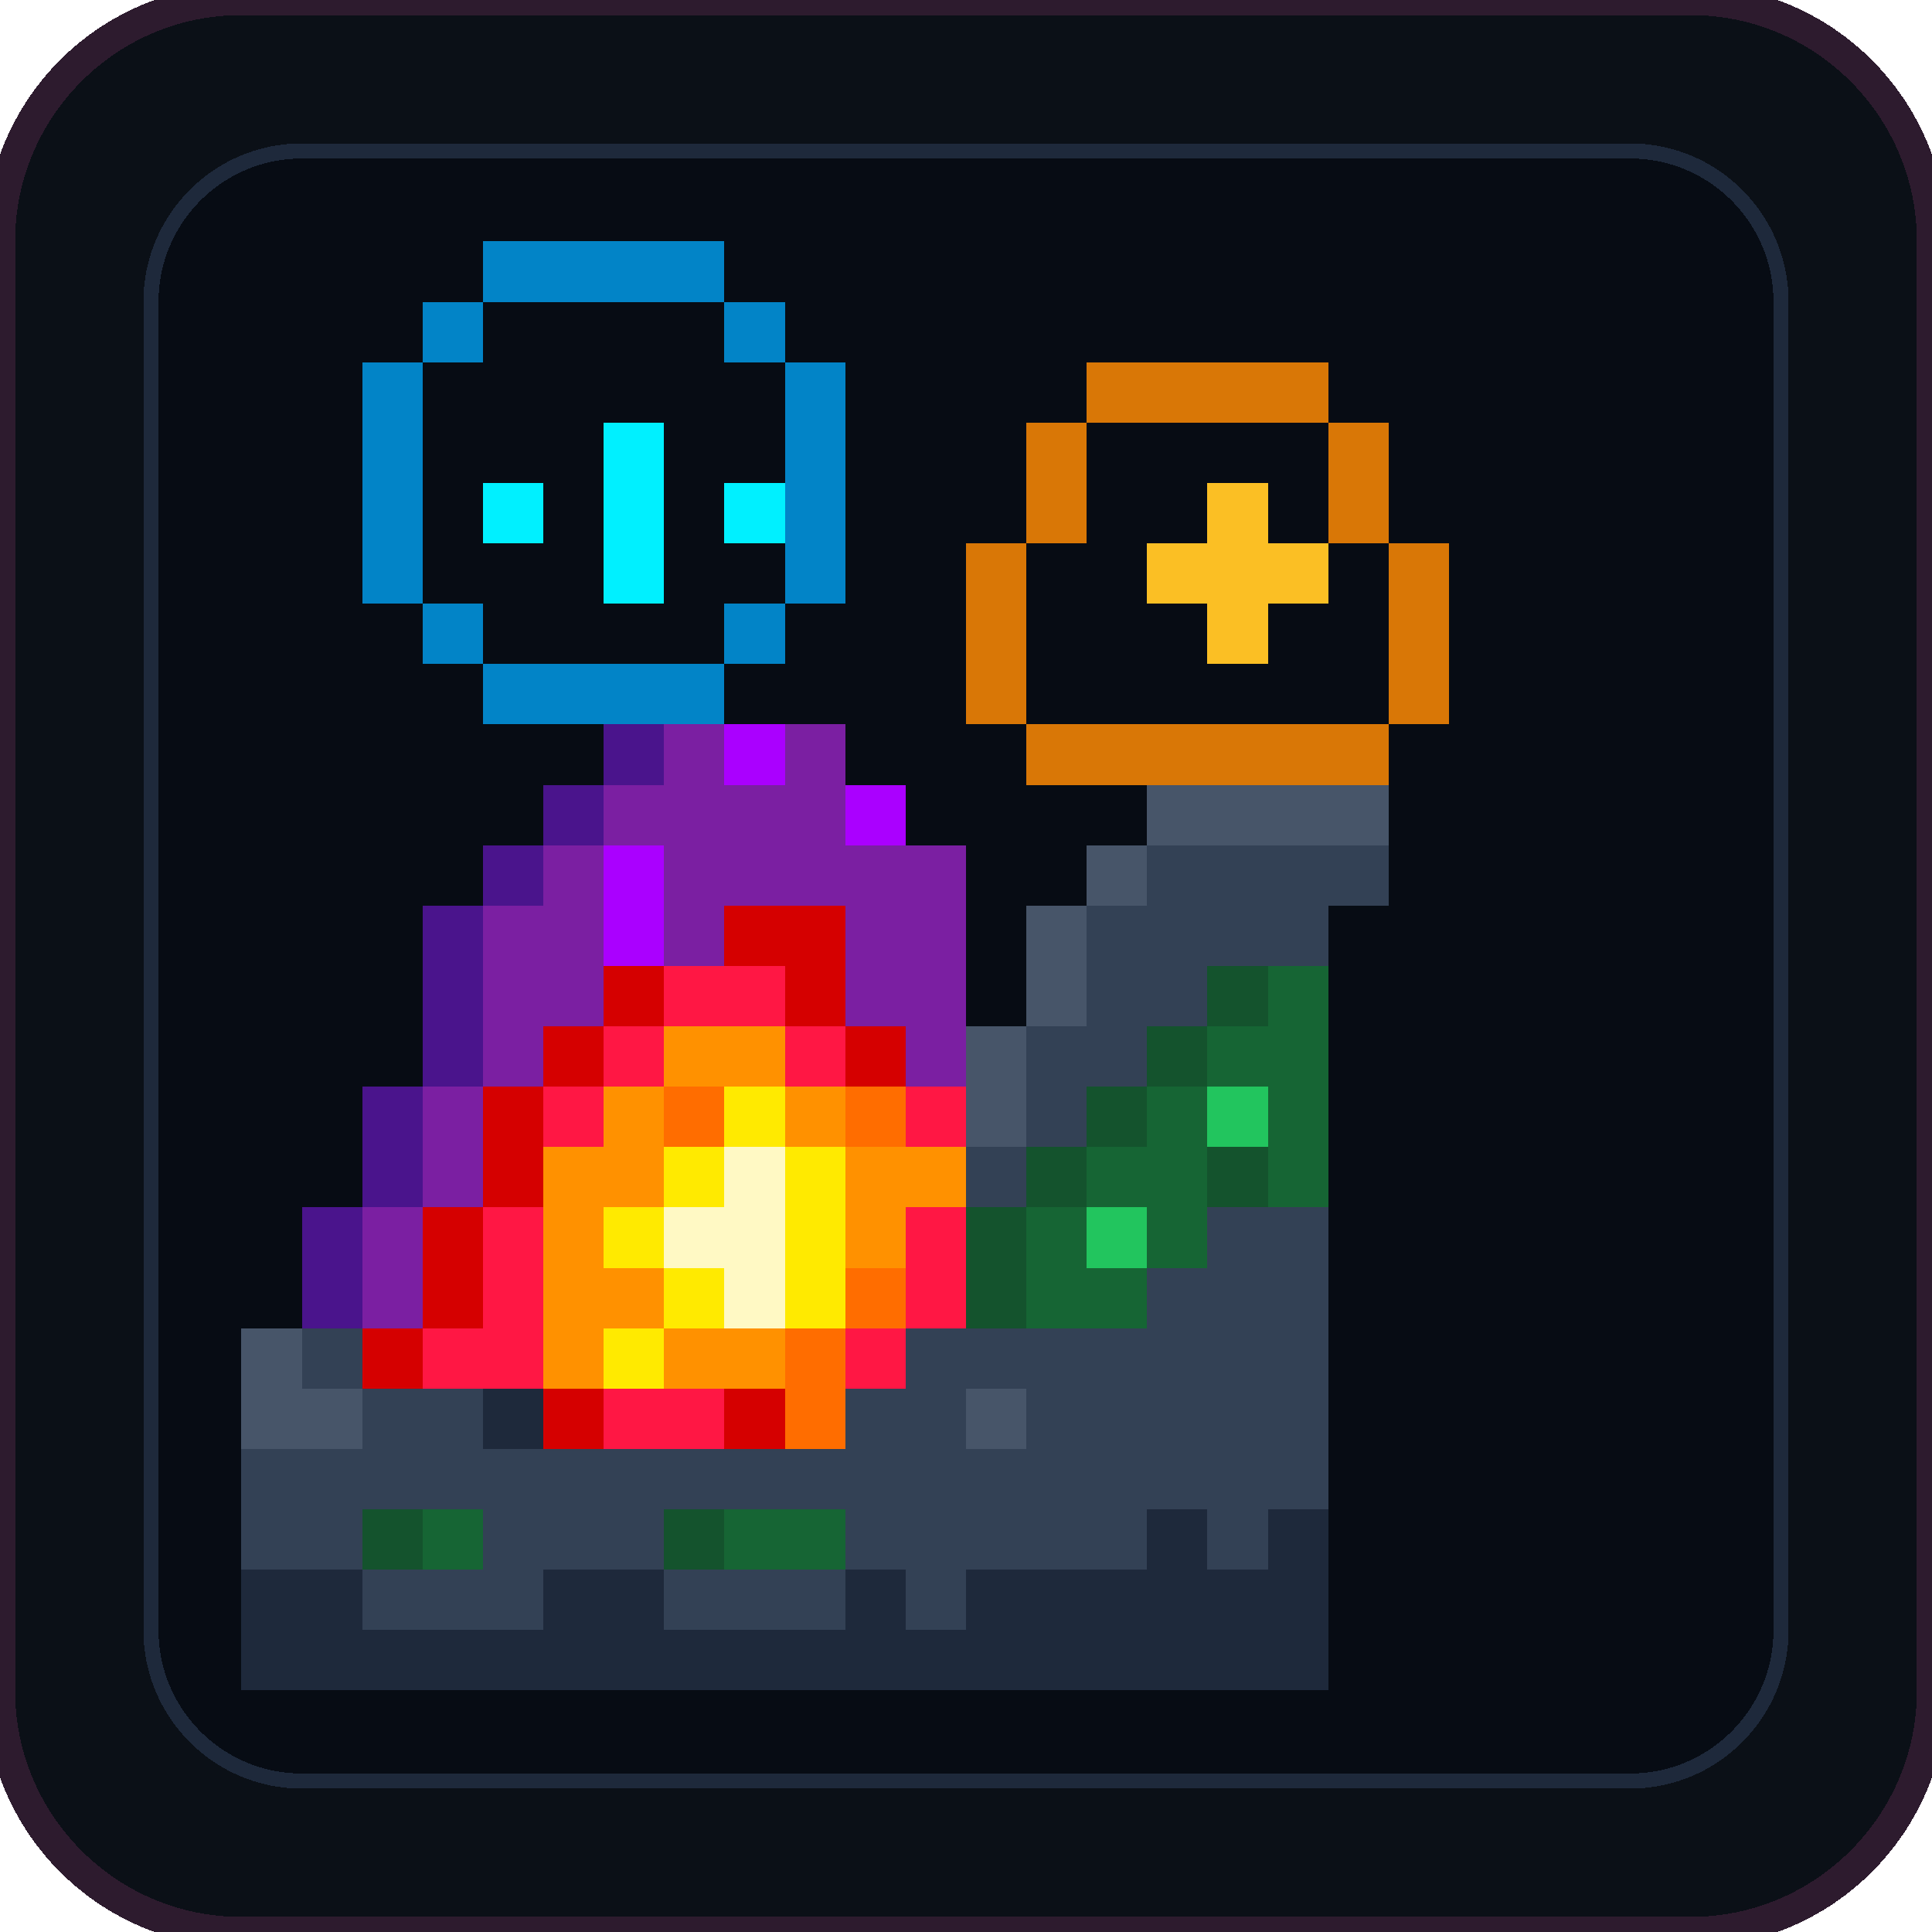
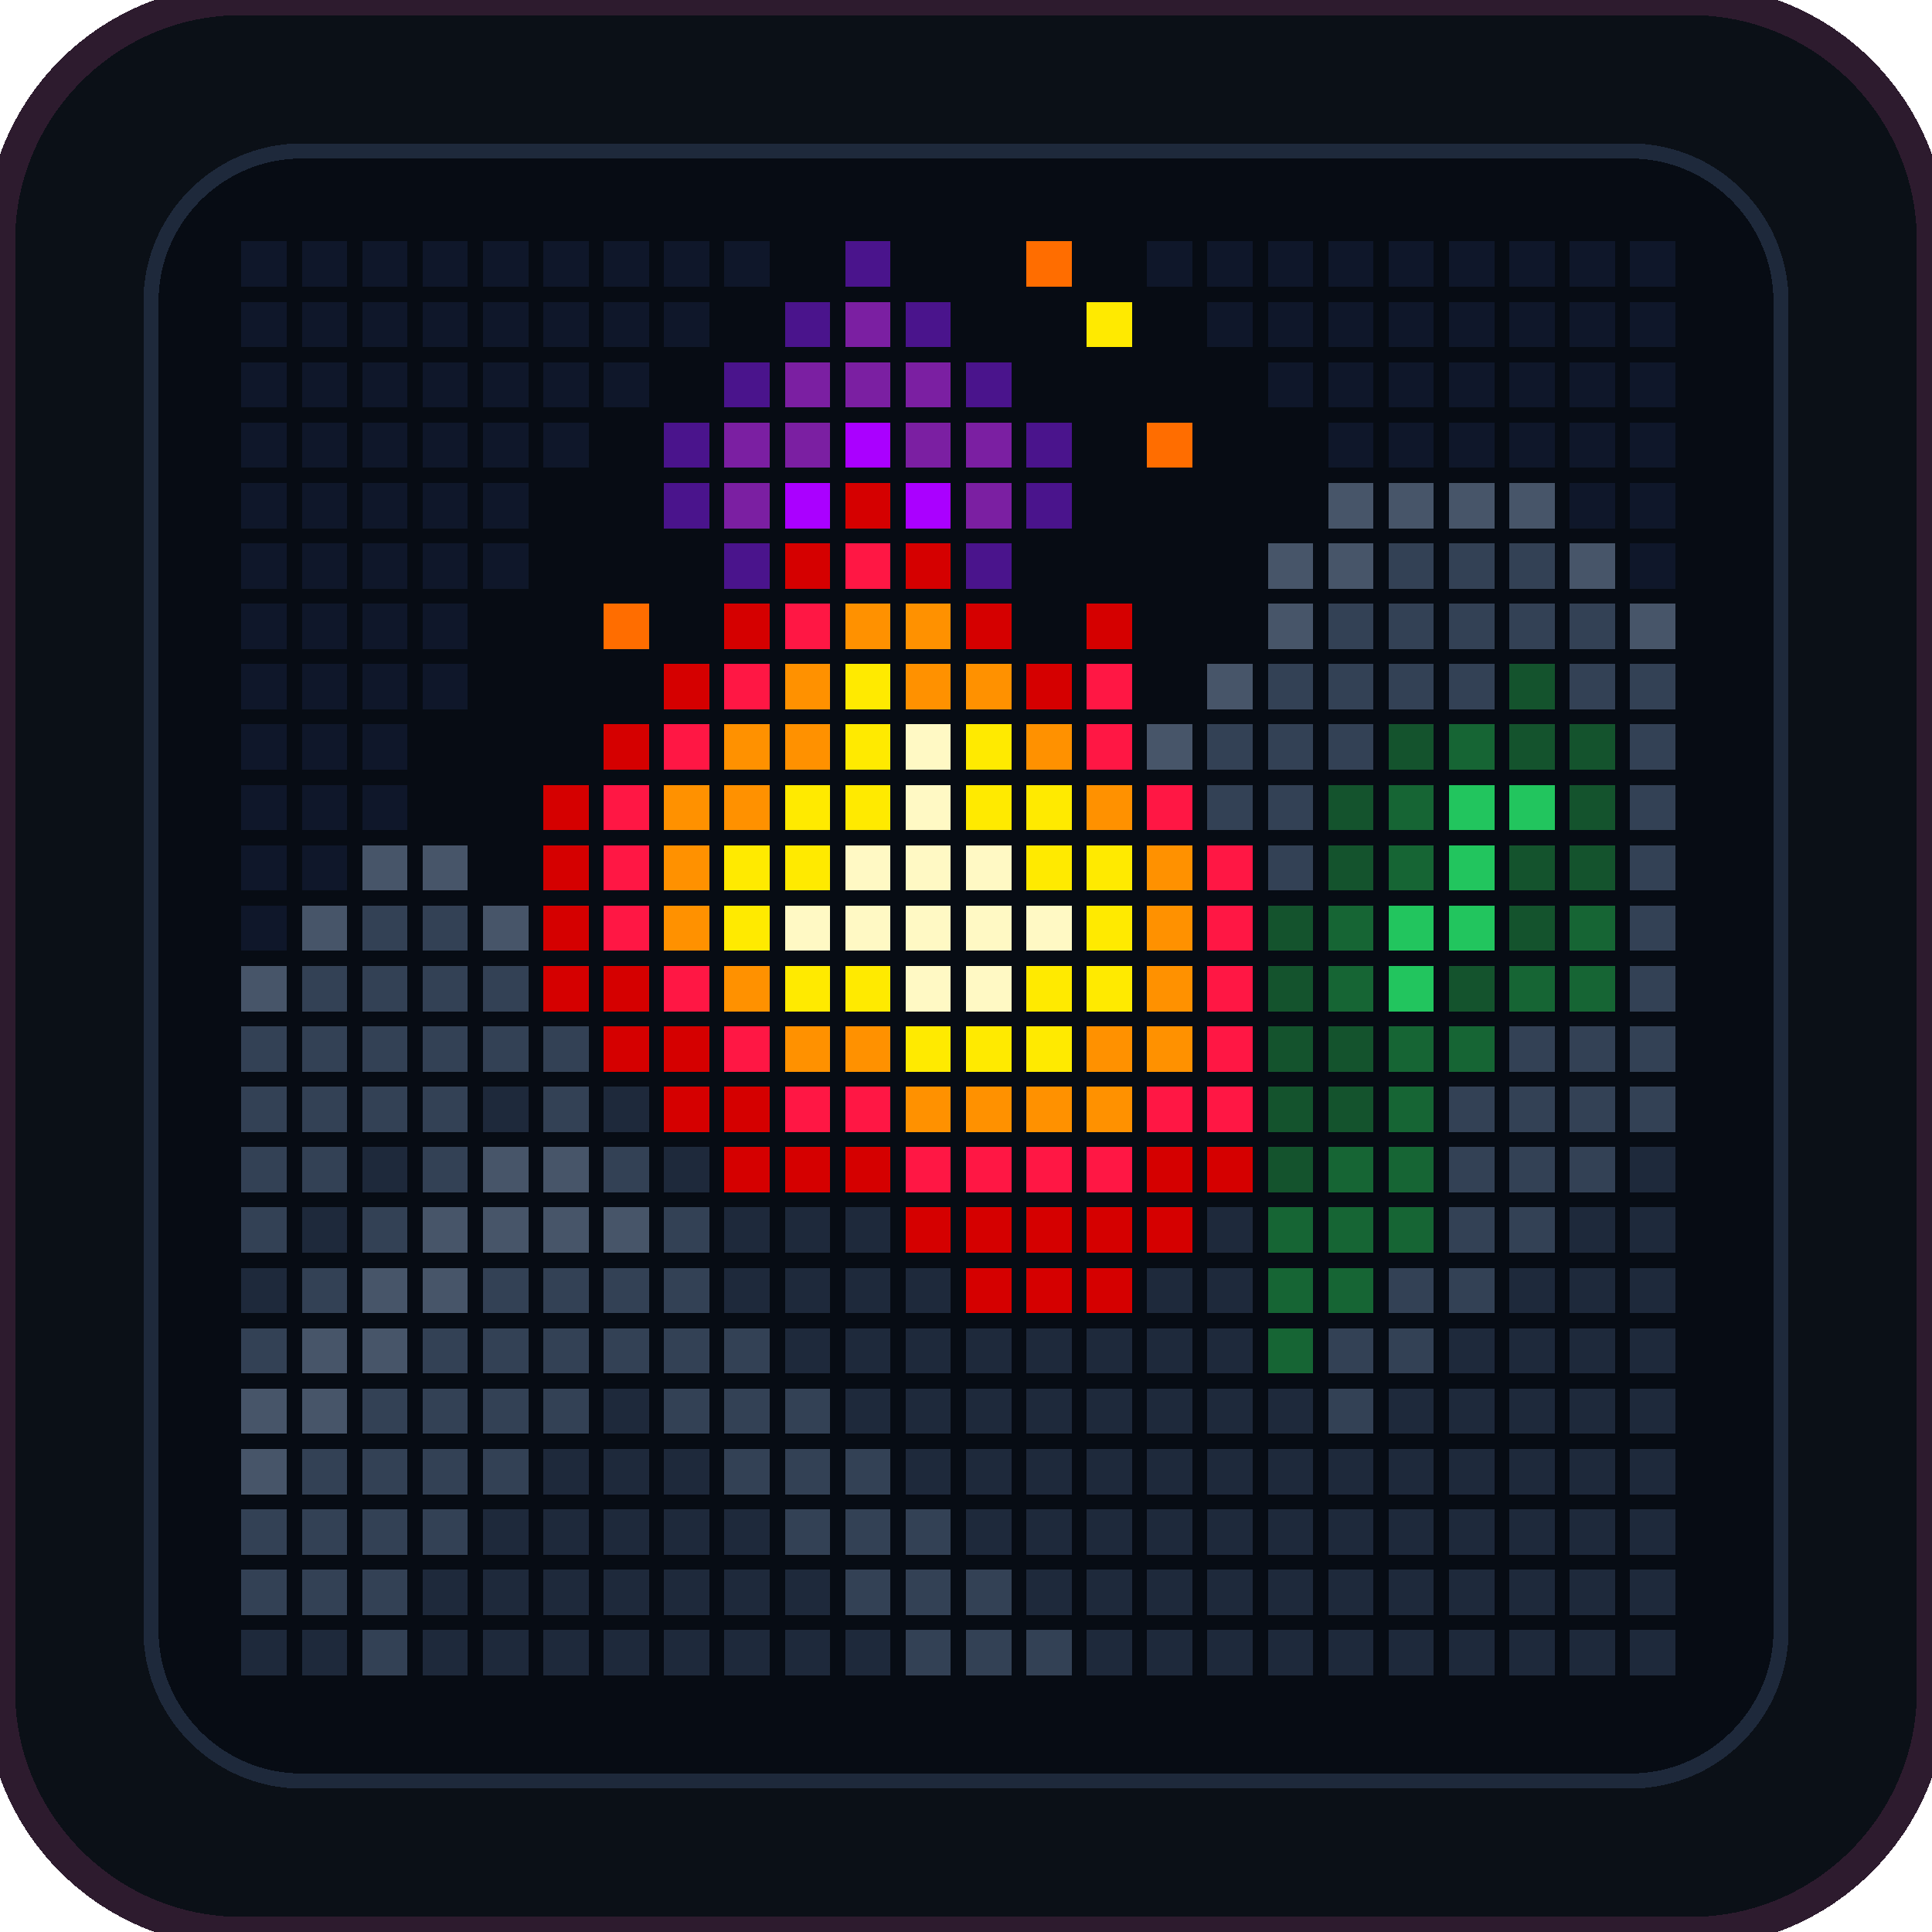
<svg xmlns="http://www.w3.org/2000/svg" viewBox="0 0 128 128" width="128" height="128" role="img" aria-label="RAPTOR Icon" shape-rendering="crispEdges">
  <rect width="128" height="128" rx="16" fill="#0b1017" stroke="#2d1b2e" stroke-width="2" />
  <rect x="10" y="10" width="108" height="108" rx="10" fill="#070c14" stroke="#1e293b" stroke-width="1" />
  <g id="pixel-icon">
-     <rect x="32" y="16" width="16" height="4" fill="#0284c7" />
-     <rect x="28" y="20" width="4" height="4" fill="#0284c7" />
-     <rect x="48" y="20" width="4" height="4" fill="#0284c7" />
-     <rect x="24" y="24" width="4" height="4" fill="#0284c7" />
-     <rect x="52" y="24" width="4" height="4" fill="#0284c7" />
-     <rect x="72" y="24" width="16" height="4" fill="#d97706" />
-     <rect x="24" y="28" width="4" height="4" fill="#0284c7" />
-     <rect x="40" y="28" width="4" height="4" fill="#00f0ff" />
-     <rect x="52" y="28" width="4" height="4" fill="#0284c7" />
-     <rect x="68" y="28" width="4" height="4" fill="#d97706" />
-     <rect x="88" y="28" width="4" height="4" fill="#d97706" />
-     <rect x="24" y="32" width="4" height="4" fill="#0284c7" />
-     <rect x="32" y="32" width="4" height="4" fill="#00f0ff" />
-     <rect x="40" y="32" width="4" height="4" fill="#00f0ff" />
-     <rect x="48" y="32" width="4" height="4" fill="#00f0ff" />
-     <rect x="52" y="32" width="4" height="4" fill="#0284c7" />
-     <rect x="68" y="32" width="4" height="4" fill="#d97706" />
-     <rect x="80" y="32" width="4" height="4" fill="#fbbf24" />
-     <rect x="88" y="32" width="4" height="4" fill="#d97706" />
-     <rect x="24" y="36" width="4" height="4" fill="#0284c7" />
-     <rect x="40" y="36" width="4" height="4" fill="#00f0ff" />
-     <rect x="52" y="36" width="4" height="4" fill="#0284c7" />
-     <rect x="64" y="36" width="4" height="4" fill="#d97706" />
-     <rect x="76" y="36" width="12" height="4" fill="#fbbf24" />
-     <rect x="92" y="36" width="4" height="4" fill="#d97706" />
-     <rect x="28" y="40" width="4" height="4" fill="#0284c7" />
-     <rect x="48" y="40" width="4" height="4" fill="#0284c7" />
-     <rect x="64" y="40" width="4" height="4" fill="#d97706" />
-     <rect x="80" y="40" width="4" height="4" fill="#fbbf24" />
-     <rect x="92" y="40" width="4" height="4" fill="#d97706" />
-     <rect x="32" y="44" width="16" height="4" fill="#0284c7" />
-     <rect x="64" y="44" width="4" height="4" fill="#d97706" />
-     <rect x="92" y="44" width="4" height="4" fill="#d97706" />
-     <rect x="40" y="48" width="4" height="4" fill="#4a148c" />
-     <rect x="44" y="48" width="4" height="4" fill="#7b1fa2" />
-     <rect x="48" y="48" width="4" height="4" fill="#aa00ff" />
-     <rect x="52" y="48" width="4" height="4" fill="#7b1fa2" />
-     <rect x="68" y="48" width="24" height="4" fill="#d97706" />
-     <rect x="36" y="52" width="4" height="4" fill="#4a148c" />
-     <rect x="40" y="52" width="16" height="4" fill="#7b1fa2" />
-     <rect x="56" y="52" width="4" height="4" fill="#aa00ff" />
-     <rect x="76" y="52" width="16" height="4" fill="#475569" />
-     <rect x="32" y="56" width="4" height="4" fill="#4a148c" />
-     <rect x="36" y="56" width="4" height="4" fill="#7b1fa2" />
-     <rect x="40" y="56" width="4" height="4" fill="#aa00ff" />
-     <rect x="44" y="56" width="20" height="4" fill="#7b1fa2" />
-     <rect x="72" y="56" width="4" height="4" fill="#475569" />
-     <rect x="76" y="56" width="16" height="4" fill="#334155" />
-     <rect x="28" y="60" width="4" height="4" fill="#4a148c" />
-     <rect x="32" y="60" width="8" height="4" fill="#7b1fa2" />
-     <rect x="40" y="60" width="4" height="4" fill="#aa00ff" />
-     <rect x="44" y="60" width="4" height="4" fill="#7b1fa2" />
-     <rect x="48" y="60" width="8" height="4" fill="#d50000" />
-     <rect x="56" y="60" width="8" height="4" fill="#7b1fa2" />
-     <rect x="68" y="60" width="4" height="4" fill="#475569" />
-     <rect x="72" y="60" width="16" height="4" fill="#334155" />
-     <rect x="28" y="64" width="4" height="4" fill="#4a148c" />
-     <rect x="32" y="64" width="8" height="4" fill="#7b1fa2" />
-     <rect x="40" y="64" width="4" height="4" fill="#d50000" />
-     <rect x="44" y="64" width="8" height="4" fill="#ff1744" />
-     <rect x="52" y="64" width="4" height="4" fill="#d50000" />
-     <rect x="56" y="64" width="8" height="4" fill="#7b1fa2" />
-     <rect x="68" y="64" width="4" height="4" fill="#475569" />
-     <rect x="72" y="64" width="8" height="4" fill="#334155" />
-     <rect x="80" y="64" width="4" height="4" fill="#14532d" />
-     <rect x="84" y="64" width="4" height="4" fill="#166534" />
-     <rect x="28" y="68" width="4" height="4" fill="#4a148c" />
-     <rect x="32" y="68" width="4" height="4" fill="#7b1fa2" />
-     <rect x="36" y="68" width="4" height="4" fill="#d50000" />
-     <rect x="40" y="68" width="4" height="4" fill="#ff1744" />
-     <rect x="44" y="68" width="8" height="4" fill="#ff9100" />
-     <rect x="52" y="68" width="4" height="4" fill="#ff1744" />
-     <rect x="56" y="68" width="4" height="4" fill="#d50000" />
-     <rect x="60" y="68" width="4" height="4" fill="#7b1fa2" />
-     <rect x="64" y="68" width="4" height="4" fill="#475569" />
-     <rect x="68" y="68" width="8" height="4" fill="#334155" />
-     <rect x="76" y="68" width="4" height="4" fill="#14532d" />
-     <rect x="80" y="68" width="8" height="4" fill="#166534" />
-     <rect x="24" y="72" width="4" height="4" fill="#4a148c" />
-     <rect x="28" y="72" width="4" height="4" fill="#7b1fa2" />
-     <rect x="32" y="72" width="4" height="4" fill="#d50000" />
-     <rect x="36" y="72" width="4" height="4" fill="#ff1744" />
-     <rect x="40" y="72" width="4" height="4" fill="#ff9100" />
-     <rect x="44" y="72" width="4" height="4" fill="#ff6d00" />
-     <rect x="48" y="72" width="4" height="4" fill="#ffea00" />
-     <rect x="52" y="72" width="4" height="4" fill="#ff9100" />
-     <rect x="56" y="72" width="4" height="4" fill="#ff6d00" />
-     <rect x="60" y="72" width="4" height="4" fill="#ff1744" />
-     <rect x="64" y="72" width="4" height="4" fill="#475569" />
-     <rect x="68" y="72" width="4" height="4" fill="#334155" />
-     <rect x="72" y="72" width="4" height="4" fill="#14532d" />
-     <rect x="76" y="72" width="4" height="4" fill="#166534" />
-     <rect x="80" y="72" width="4" height="4" fill="#22c55e" />
-     <rect x="84" y="72" width="4" height="4" fill="#166534" />
-     <rect x="24" y="76" width="4" height="4" fill="#4a148c" />
-     <rect x="28" y="76" width="4" height="4" fill="#7b1fa2" />
-     <rect x="32" y="76" width="4" height="4" fill="#d50000" />
-     <rect x="36" y="76" width="8" height="4" fill="#ff9100" />
-     <rect x="44" y="76" width="4" height="4" fill="#ffea00" />
-     <rect x="48" y="76" width="4" height="4" fill="#fff9c4" />
-     <rect x="52" y="76" width="4" height="4" fill="#ffea00" />
-     <rect x="56" y="76" width="8" height="4" fill="#ff9100" />
-     <rect x="64" y="76" width="4" height="4" fill="#334155" />
-     <rect x="68" y="76" width="4" height="4" fill="#14532d" />
-     <rect x="72" y="76" width="8" height="4" fill="#166534" />
-     <rect x="80" y="76" width="4" height="4" fill="#14532d" />
-     <rect x="84" y="76" width="4" height="4" fill="#166534" />
-     <rect x="20" y="80" width="4" height="4" fill="#4a148c" />
-     <rect x="24" y="80" width="4" height="4" fill="#7b1fa2" />
-     <rect x="28" y="80" width="4" height="4" fill="#d50000" />
-     <rect x="32" y="80" width="4" height="4" fill="#ff1744" />
-     <rect x="36" y="80" width="4" height="4" fill="#ff9100" />
-     <rect x="40" y="80" width="4" height="4" fill="#ffea00" />
-     <rect x="44" y="80" width="8" height="4" fill="#fff9c4" />
-     <rect x="52" y="80" width="4" height="4" fill="#ffea00" />
-     <rect x="56" y="80" width="4" height="4" fill="#ff9100" />
-     <rect x="60" y="80" width="4" height="4" fill="#ff1744" />
-     <rect x="64" y="80" width="4" height="4" fill="#14532d" />
-     <rect x="68" y="80" width="4" height="4" fill="#166534" />
-     <rect x="72" y="80" width="4" height="4" fill="#22c55e" />
-     <rect x="76" y="80" width="4" height="4" fill="#166534" />
-     <rect x="80" y="80" width="8" height="4" fill="#334155" />
-     <rect x="20" y="84" width="4" height="4" fill="#4a148c" />
-     <rect x="24" y="84" width="4" height="4" fill="#7b1fa2" />
-     <rect x="28" y="84" width="4" height="4" fill="#d50000" />
-     <rect x="32" y="84" width="4" height="4" fill="#ff1744" />
-     <rect x="36" y="84" width="8" height="4" fill="#ff9100" />
-     <rect x="44" y="84" width="4" height="4" fill="#ffea00" />
-     <rect x="48" y="84" width="4" height="4" fill="#fff9c4" />
-     <rect x="52" y="84" width="4" height="4" fill="#ffea00" />
-     <rect x="56" y="84" width="4" height="4" fill="#ff6d00" />
-     <rect x="60" y="84" width="4" height="4" fill="#ff1744" />
-     <rect x="64" y="84" width="4" height="4" fill="#14532d" />
-     <rect x="68" y="84" width="8" height="4" fill="#166534" />
-     <rect x="76" y="84" width="12" height="4" fill="#334155" />
-     <rect x="16" y="88" width="4" height="4" fill="#475569" />
-     <rect x="20" y="88" width="4" height="4" fill="#334155" />
-     <rect x="24" y="88" width="4" height="4" fill="#d50000" />
-     <rect x="28" y="88" width="8" height="4" fill="#ff1744" />
-     <rect x="36" y="88" width="4" height="4" fill="#ff9100" />
-     <rect x="40" y="88" width="4" height="4" fill="#ffea00" />
-     <rect x="44" y="88" width="8" height="4" fill="#ff9100" />
-     <rect x="52" y="88" width="4" height="4" fill="#ff6d00" />
-     <rect x="56" y="88" width="4" height="4" fill="#ff1744" />
-     <rect x="60" y="88" width="28" height="4" fill="#334155" />
-     <rect x="16" y="92" width="8" height="4" fill="#475569" />
-     <rect x="24" y="92" width="8" height="4" fill="#334155" />
-     <rect x="32" y="92" width="4" height="4" fill="#1e293b" />
-     <rect x="36" y="92" width="4" height="4" fill="#d50000" />
-     <rect x="40" y="92" width="8" height="4" fill="#ff1744" />
-     <rect x="48" y="92" width="4" height="4" fill="#d50000" />
-     <rect x="52" y="92" width="4" height="4" fill="#ff6d00" />
-     <rect x="56" y="92" width="8" height="4" fill="#334155" />
-     <rect x="64" y="92" width="4" height="4" fill="#475569" />
-     <rect x="68" y="92" width="20" height="4" fill="#334155" />
-     <rect x="16" y="96" width="72" height="4" fill="#334155" />
-     <rect x="16" y="100" width="8" height="4" fill="#334155" />
-     <rect x="24" y="100" width="4" height="4" fill="#14532d" />
-     <rect x="28" y="100" width="4" height="4" fill="#166534" />
-     <rect x="32" y="100" width="12" height="4" fill="#334155" />
-     <rect x="44" y="100" width="4" height="4" fill="#14532d" />
-     <rect x="48" y="100" width="8" height="4" fill="#166534" />
-     <rect x="56" y="100" width="20" height="4" fill="#334155" />
-     <rect x="76" y="100" width="4" height="4" fill="#1e293b" />
-     <rect x="80" y="100" width="4" height="4" fill="#334155" />
-     <rect x="84" y="100" width="4" height="4" fill="#1e293b" />
-     <rect x="16" y="104" width="8" height="4" fill="#1e293b" />
-     <rect x="24" y="104" width="12" height="4" fill="#334155" />
-     <rect x="36" y="104" width="8" height="4" fill="#1e293b" />
-     <rect x="44" y="104" width="12" height="4" fill="#334155" />
-     <rect x="56" y="104" width="4" height="4" fill="#1e293b" />
-     <rect x="60" y="104" width="4" height="4" fill="#334155" />
-     <rect x="64" y="104" width="24" height="4" fill="#1e293b" />
-     <rect x="16" y="108" width="72" height="4" fill="#1e293b" />
+     <rect x="16" y="16" width="3" height="3" fill="#0f172a" />
+     <rect x="20" y="16" width="3" height="3" fill="#0f172a" />
+     <rect x="24" y="16" width="3" height="3" fill="#0f172a" />
+     <rect x="28" y="16" width="3" height="3" fill="#0f172a" />
+     <rect x="32" y="16" width="3" height="3" fill="#0f172a" />
+     <rect x="36" y="16" width="3" height="3" fill="#0f172a" />
+     <rect x="40" y="16" width="3" height="3" fill="#0f172a" />
+     <rect x="44" y="16" width="3" height="3" fill="#0f172a" />
+     <rect x="48" y="16" width="3" height="3" fill="#0f172a" />
+     <rect x="56" y="16" width="3" height="3" fill="#4a148c" />
+     <rect x="68" y="16" width="3" height="3" fill="#ff6d00" />
+     <rect x="76" y="16" width="3" height="3" fill="#0f172a" />
+     <rect x="80" y="16" width="3" height="3" fill="#0f172a" />
+     <rect x="84" y="16" width="3" height="3" fill="#0f172a" />
+     <rect x="88" y="16" width="3" height="3" fill="#0f172a" />
+     <rect x="92" y="16" width="3" height="3" fill="#0f172a" />
+     <rect x="96" y="16" width="3" height="3" fill="#0f172a" />
+     <rect x="100" y="16" width="3" height="3" fill="#0f172a" />
+     <rect x="104" y="16" width="3" height="3" fill="#0f172a" />
+     <rect x="108" y="16" width="3" height="3" fill="#0f172a" />
+     <rect x="16" y="20" width="3" height="3" fill="#0f172a" />
+     <rect x="20" y="20" width="3" height="3" fill="#0f172a" />
+     <rect x="24" y="20" width="3" height="3" fill="#0f172a" />
+     <rect x="28" y="20" width="3" height="3" fill="#0f172a" />
+     <rect x="32" y="20" width="3" height="3" fill="#0f172a" />
+     <rect x="36" y="20" width="3" height="3" fill="#0f172a" />
+     <rect x="40" y="20" width="3" height="3" fill="#0f172a" />
+     <rect x="44" y="20" width="3" height="3" fill="#0f172a" />
+     <rect x="52" y="20" width="3" height="3" fill="#4a148c" />
+     <rect x="56" y="20" width="3" height="3" fill="#7b1fa2" />
+     <rect x="60" y="20" width="3" height="3" fill="#4a148c" />
+     <rect x="72" y="20" width="3" height="3" fill="#ffea00" />
+     <rect x="80" y="20" width="3" height="3" fill="#0f172a" />
+     <rect x="84" y="20" width="3" height="3" fill="#0f172a" />
+     <rect x="88" y="20" width="3" height="3" fill="#0f172a" />
+     <rect x="92" y="20" width="3" height="3" fill="#0f172a" />
+     <rect x="96" y="20" width="3" height="3" fill="#0f172a" />
+     <rect x="100" y="20" width="3" height="3" fill="#0f172a" />
+     <rect x="104" y="20" width="3" height="3" fill="#0f172a" />
+     <rect x="108" y="20" width="3" height="3" fill="#0f172a" />
+     <rect x="16" y="24" width="3" height="3" fill="#0f172a" />
+     <rect x="20" y="24" width="3" height="3" fill="#0f172a" />
+     <rect x="24" y="24" width="3" height="3" fill="#0f172a" />
+     <rect x="28" y="24" width="3" height="3" fill="#0f172a" />
+     <rect x="32" y="24" width="3" height="3" fill="#0f172a" />
+     <rect x="36" y="24" width="3" height="3" fill="#0f172a" />
+     <rect x="40" y="24" width="3" height="3" fill="#0f172a" />
+     <rect x="48" y="24" width="3" height="3" fill="#4a148c" />
+     <rect x="52" y="24" width="3" height="3" fill="#7b1fa2" />
+     <rect x="56" y="24" width="3" height="3" fill="#7b1fa2" />
+     <rect x="60" y="24" width="3" height="3" fill="#7b1fa2" />
+     <rect x="64" y="24" width="3" height="3" fill="#4a148c" />
+     <rect x="84" y="24" width="3" height="3" fill="#0f172a" />
+     <rect x="88" y="24" width="3" height="3" fill="#0f172a" />
+     <rect x="92" y="24" width="3" height="3" fill="#0f172a" />
+     <rect x="96" y="24" width="3" height="3" fill="#0f172a" />
+     <rect x="100" y="24" width="3" height="3" fill="#0f172a" />
+     <rect x="104" y="24" width="3" height="3" fill="#0f172a" />
+     <rect x="108" y="24" width="3" height="3" fill="#0f172a" />
+     <rect x="16" y="28" width="3" height="3" fill="#0f172a" />
+     <rect x="20" y="28" width="3" height="3" fill="#0f172a" />
+     <rect x="24" y="28" width="3" height="3" fill="#0f172a" />
+     <rect x="28" y="28" width="3" height="3" fill="#0f172a" />
+     <rect x="32" y="28" width="3" height="3" fill="#0f172a" />
+     <rect x="36" y="28" width="3" height="3" fill="#0f172a" />
+     <rect x="44" y="28" width="3" height="3" fill="#4a148c" />
+     <rect x="48" y="28" width="3" height="3" fill="#7b1fa2" />
+     <rect x="52" y="28" width="3" height="3" fill="#7b1fa2" />
+     <rect x="56" y="28" width="3" height="3" fill="#aa00ff" />
+     <rect x="60" y="28" width="3" height="3" fill="#7b1fa2" />
+     <rect x="64" y="28" width="3" height="3" fill="#7b1fa2" />
+     <rect x="68" y="28" width="3" height="3" fill="#4a148c" />
+     <rect x="76" y="28" width="3" height="3" fill="#ff6d00" />
+     <rect x="88" y="28" width="3" height="3" fill="#0f172a" />
+     <rect x="92" y="28" width="3" height="3" fill="#0f172a" />
+     <rect x="96" y="28" width="3" height="3" fill="#0f172a" />
+     <rect x="100" y="28" width="3" height="3" fill="#0f172a" />
+     <rect x="104" y="28" width="3" height="3" fill="#0f172a" />
+     <rect x="108" y="28" width="3" height="3" fill="#0f172a" />
+     <rect x="16" y="32" width="3" height="3" fill="#0f172a" />
+     <rect x="20" y="32" width="3" height="3" fill="#0f172a" />
+     <rect x="24" y="32" width="3" height="3" fill="#0f172a" />
+     <rect x="28" y="32" width="3" height="3" fill="#0f172a" />
+     <rect x="32" y="32" width="3" height="3" fill="#0f172a" />
+     <rect x="44" y="32" width="3" height="3" fill="#4a148c" />
+     <rect x="48" y="32" width="3" height="3" fill="#7b1fa2" />
+     <rect x="52" y="32" width="3" height="3" fill="#aa00ff" />
+     <rect x="56" y="32" width="3" height="3" fill="#d50000" />
+     <rect x="60" y="32" width="3" height="3" fill="#aa00ff" />
+     <rect x="64" y="32" width="3" height="3" fill="#7b1fa2" />
+     <rect x="68" y="32" width="3" height="3" fill="#4a148c" />
+     <rect x="88" y="32" width="3" height="3" fill="#475569" />
+     <rect x="92" y="32" width="3" height="3" fill="#475569" />
+     <rect x="96" y="32" width="3" height="3" fill="#475569" />
+     <rect x="100" y="32" width="3" height="3" fill="#475569" />
+     <rect x="104" y="32" width="3" height="3" fill="#0f172a" />
+     <rect x="108" y="32" width="3" height="3" fill="#0f172a" />
+     <rect x="16" y="36" width="3" height="3" fill="#0f172a" />
+     <rect x="20" y="36" width="3" height="3" fill="#0f172a" />
+     <rect x="24" y="36" width="3" height="3" fill="#0f172a" />
+     <rect x="28" y="36" width="3" height="3" fill="#0f172a" />
+     <rect x="32" y="36" width="3" height="3" fill="#0f172a" />
+     <rect x="48" y="36" width="3" height="3" fill="#4a148c" />
+     <rect x="52" y="36" width="3" height="3" fill="#d50000" />
+     <rect x="56" y="36" width="3" height="3" fill="#ff1744" />
+     <rect x="60" y="36" width="3" height="3" fill="#d50000" />
+     <rect x="64" y="36" width="3" height="3" fill="#4a148c" />
+     <rect x="84" y="36" width="3" height="3" fill="#475569" />
+     <rect x="88" y="36" width="3" height="3" fill="#475569" />
+     <rect x="92" y="36" width="3" height="3" fill="#334155" />
+     <rect x="96" y="36" width="3" height="3" fill="#334155" />
+     <rect x="100" y="36" width="3" height="3" fill="#334155" />
+     <rect x="104" y="36" width="3" height="3" fill="#475569" />
+     <rect x="108" y="36" width="3" height="3" fill="#0f172a" />
+     <rect x="16" y="40" width="3" height="3" fill="#0f172a" />
+     <rect x="20" y="40" width="3" height="3" fill="#0f172a" />
+     <rect x="24" y="40" width="3" height="3" fill="#0f172a" />
+     <rect x="28" y="40" width="3" height="3" fill="#0f172a" />
+     <rect x="40" y="40" width="3" height="3" fill="#ff6d00" />
+     <rect x="48" y="40" width="3" height="3" fill="#d50000" />
+     <rect x="52" y="40" width="3" height="3" fill="#ff1744" />
+     <rect x="56" y="40" width="3" height="3" fill="#ff9100" />
+     <rect x="60" y="40" width="3" height="3" fill="#ff9100" />
+     <rect x="64" y="40" width="3" height="3" fill="#d50000" />
+     <rect x="72" y="40" width="3" height="3" fill="#d50000" />
+     <rect x="84" y="40" width="3" height="3" fill="#475569" />
+     <rect x="88" y="40" width="3" height="3" fill="#334155" />
+     <rect x="92" y="40" width="3" height="3" fill="#334155" />
+     <rect x="96" y="40" width="3" height="3" fill="#334155" />
+     <rect x="100" y="40" width="3" height="3" fill="#334155" />
+     <rect x="104" y="40" width="3" height="3" fill="#334155" />
+     <rect x="108" y="40" width="3" height="3" fill="#475569" />
+     <rect x="16" y="44" width="3" height="3" fill="#0f172a" />
+     <rect x="20" y="44" width="3" height="3" fill="#0f172a" />
+     <rect x="24" y="44" width="3" height="3" fill="#0f172a" />
+     <rect x="28" y="44" width="3" height="3" fill="#0f172a" />
+     <rect x="44" y="44" width="3" height="3" fill="#d50000" />
+     <rect x="48" y="44" width="3" height="3" fill="#ff1744" />
+     <rect x="52" y="44" width="3" height="3" fill="#ff9100" />
+     <rect x="56" y="44" width="3" height="3" fill="#ffea00" />
+     <rect x="60" y="44" width="3" height="3" fill="#ff9100" />
+     <rect x="64" y="44" width="3" height="3" fill="#ff9100" />
+     <rect x="68" y="44" width="3" height="3" fill="#d50000" />
+     <rect x="72" y="44" width="3" height="3" fill="#ff1744" />
+     <rect x="80" y="44" width="3" height="3" fill="#475569" />
+     <rect x="84" y="44" width="3" height="3" fill="#334155" />
+     <rect x="88" y="44" width="3" height="3" fill="#334155" />
+     <rect x="92" y="44" width="3" height="3" fill="#334155" />
+     <rect x="96" y="44" width="3" height="3" fill="#334155" />
+     <rect x="100" y="44" width="3" height="3" fill="#14532d" />
+     <rect x="104" y="44" width="3" height="3" fill="#334155" />
+     <rect x="108" y="44" width="3" height="3" fill="#334155" />
+     <rect x="16" y="48" width="3" height="3" fill="#0f172a" />
+     <rect x="20" y="48" width="3" height="3" fill="#0f172a" />
+     <rect x="24" y="48" width="3" height="3" fill="#0f172a" />
+     <rect x="40" y="48" width="3" height="3" fill="#d50000" />
+     <rect x="44" y="48" width="3" height="3" fill="#ff1744" />
+     <rect x="48" y="48" width="3" height="3" fill="#ff9100" />
+     <rect x="52" y="48" width="3" height="3" fill="#ff9100" />
+     <rect x="56" y="48" width="3" height="3" fill="#ffea00" />
+     <rect x="60" y="48" width="3" height="3" fill="#fff9c4" />
+     <rect x="64" y="48" width="3" height="3" fill="#ffea00" />
+     <rect x="68" y="48" width="3" height="3" fill="#ff9100" />
+     <rect x="72" y="48" width="3" height="3" fill="#ff1744" />
+     <rect x="76" y="48" width="3" height="3" fill="#475569" />
+     <rect x="80" y="48" width="3" height="3" fill="#334155" />
+     <rect x="84" y="48" width="3" height="3" fill="#334155" />
+     <rect x="88" y="48" width="3" height="3" fill="#334155" />
+     <rect x="92" y="48" width="3" height="3" fill="#14532d" />
+     <rect x="96" y="48" width="3" height="3" fill="#166534" />
+     <rect x="100" y="48" width="3" height="3" fill="#14532d" />
+     <rect x="104" y="48" width="3" height="3" fill="#14532d" />
+     <rect x="108" y="48" width="3" height="3" fill="#334155" />
+     <rect x="16" y="52" width="3" height="3" fill="#0f172a" />
+     <rect x="20" y="52" width="3" height="3" fill="#0f172a" />
+     <rect x="24" y="52" width="3" height="3" fill="#0f172a" />
+     <rect x="36" y="52" width="3" height="3" fill="#d50000" />
+     <rect x="40" y="52" width="3" height="3" fill="#ff1744" />
+     <rect x="44" y="52" width="3" height="3" fill="#ff9100" />
+     <rect x="48" y="52" width="3" height="3" fill="#ff9100" />
+     <rect x="52" y="52" width="3" height="3" fill="#ffea00" />
+     <rect x="56" y="52" width="3" height="3" fill="#ffea00" />
+     <rect x="60" y="52" width="3" height="3" fill="#fff9c4" />
+     <rect x="64" y="52" width="3" height="3" fill="#ffea00" />
+     <rect x="68" y="52" width="3" height="3" fill="#ffea00" />
+     <rect x="72" y="52" width="3" height="3" fill="#ff9100" />
+     <rect x="76" y="52" width="3" height="3" fill="#ff1744" />
+     <rect x="80" y="52" width="3" height="3" fill="#334155" />
+     <rect x="84" y="52" width="3" height="3" fill="#334155" />
+     <rect x="88" y="52" width="3" height="3" fill="#14532d" />
+     <rect x="92" y="52" width="3" height="3" fill="#166534" />
+     <rect x="96" y="52" width="3" height="3" fill="#22c55e" />
+     <rect x="100" y="52" width="3" height="3" fill="#22c55e" />
+     <rect x="104" y="52" width="3" height="3" fill="#14532d" />
+     <rect x="108" y="52" width="3" height="3" fill="#334155" />
+     <rect x="16" y="56" width="3" height="3" fill="#0f172a" />
+     <rect x="20" y="56" width="3" height="3" fill="#0f172a" />
+     <rect x="24" y="56" width="3" height="3" fill="#475569" />
+     <rect x="28" y="56" width="3" height="3" fill="#475569" />
+     <rect x="36" y="56" width="3" height="3" fill="#d50000" />
+     <rect x="40" y="56" width="3" height="3" fill="#ff1744" />
+     <rect x="44" y="56" width="3" height="3" fill="#ff9100" />
+     <rect x="48" y="56" width="3" height="3" fill="#ffea00" />
+     <rect x="52" y="56" width="3" height="3" fill="#ffea00" />
+     <rect x="56" y="56" width="3" height="3" fill="#fff9c4" />
+     <rect x="60" y="56" width="3" height="3" fill="#fff9c4" />
+     <rect x="64" y="56" width="3" height="3" fill="#fff9c4" />
+     <rect x="68" y="56" width="3" height="3" fill="#ffea00" />
+     <rect x="72" y="56" width="3" height="3" fill="#ffea00" />
+     <rect x="76" y="56" width="3" height="3" fill="#ff9100" />
+     <rect x="80" y="56" width="3" height="3" fill="#ff1744" />
+     <rect x="84" y="56" width="3" height="3" fill="#334155" />
+     <rect x="88" y="56" width="3" height="3" fill="#14532d" />
+     <rect x="92" y="56" width="3" height="3" fill="#166534" />
+     <rect x="96" y="56" width="3" height="3" fill="#22c55e" />
+     <rect x="100" y="56" width="3" height="3" fill="#14532d" />
+     <rect x="104" y="56" width="3" height="3" fill="#14532d" />
+     <rect x="108" y="56" width="3" height="3" fill="#334155" />
+     <rect x="16" y="60" width="3" height="3" fill="#0f172a" />
+     <rect x="20" y="60" width="3" height="3" fill="#475569" />
+     <rect x="24" y="60" width="3" height="3" fill="#334155" />
+     <rect x="28" y="60" width="3" height="3" fill="#334155" />
+     <rect x="32" y="60" width="3" height="3" fill="#475569" />
+     <rect x="36" y="60" width="3" height="3" fill="#d50000" />
+     <rect x="40" y="60" width="3" height="3" fill="#ff1744" />
+     <rect x="44" y="60" width="3" height="3" fill="#ff9100" />
+     <rect x="48" y="60" width="3" height="3" fill="#ffea00" />
+     <rect x="52" y="60" width="3" height="3" fill="#fff9c4" />
+     <rect x="56" y="60" width="3" height="3" fill="#fff9c4" />
+     <rect x="60" y="60" width="3" height="3" fill="#fff9c4" />
+     <rect x="64" y="60" width="3" height="3" fill="#fff9c4" />
+     <rect x="68" y="60" width="3" height="3" fill="#fff9c4" />
+     <rect x="72" y="60" width="3" height="3" fill="#ffea00" />
+     <rect x="76" y="60" width="3" height="3" fill="#ff9100" />
+     <rect x="80" y="60" width="3" height="3" fill="#ff1744" />
+     <rect x="84" y="60" width="3" height="3" fill="#14532d" />
+     <rect x="88" y="60" width="3" height="3" fill="#166534" />
+     <rect x="92" y="60" width="3" height="3" fill="#22c55e" />
+     <rect x="96" y="60" width="3" height="3" fill="#22c55e" />
+     <rect x="100" y="60" width="3" height="3" fill="#14532d" />
+     <rect x="104" y="60" width="3" height="3" fill="#166534" />
+     <rect x="108" y="60" width="3" height="3" fill="#334155" />
+     <rect x="16" y="64" width="3" height="3" fill="#475569" />
+     <rect x="20" y="64" width="3" height="3" fill="#334155" />
+     <rect x="24" y="64" width="3" height="3" fill="#334155" />
+     <rect x="28" y="64" width="3" height="3" fill="#334155" />
+     <rect x="32" y="64" width="3" height="3" fill="#334155" />
+     <rect x="36" y="64" width="3" height="3" fill="#d50000" />
+     <rect x="40" y="64" width="3" height="3" fill="#d50000" />
+     <rect x="44" y="64" width="3" height="3" fill="#ff1744" />
+     <rect x="48" y="64" width="3" height="3" fill="#ff9100" />
+     <rect x="52" y="64" width="3" height="3" fill="#ffea00" />
+     <rect x="56" y="64" width="3" height="3" fill="#ffea00" />
+     <rect x="60" y="64" width="3" height="3" fill="#fff9c4" />
+     <rect x="64" y="64" width="3" height="3" fill="#fff9c4" />
+     <rect x="68" y="64" width="3" height="3" fill="#ffea00" />
+     <rect x="72" y="64" width="3" height="3" fill="#ffea00" />
+     <rect x="76" y="64" width="3" height="3" fill="#ff9100" />
+     <rect x="80" y="64" width="3" height="3" fill="#ff1744" />
+     <rect x="84" y="64" width="3" height="3" fill="#14532d" />
+     <rect x="88" y="64" width="3" height="3" fill="#166534" />
+     <rect x="92" y="64" width="3" height="3" fill="#22c55e" />
+     <rect x="96" y="64" width="3" height="3" fill="#14532d" />
+     <rect x="100" y="64" width="3" height="3" fill="#166534" />
+     <rect x="104" y="64" width="3" height="3" fill="#166534" />
+     <rect x="108" y="64" width="3" height="3" fill="#334155" />
+     <rect x="16" y="68" width="3" height="3" fill="#334155" />
+     <rect x="20" y="68" width="3" height="3" fill="#334155" />
+     <rect x="24" y="68" width="3" height="3" fill="#334155" />
+     <rect x="28" y="68" width="3" height="3" fill="#334155" />
+     <rect x="32" y="68" width="3" height="3" fill="#334155" />
+     <rect x="36" y="68" width="3" height="3" fill="#334155" />
+     <rect x="40" y="68" width="3" height="3" fill="#d50000" />
+     <rect x="44" y="68" width="3" height="3" fill="#d50000" />
+     <rect x="48" y="68" width="3" height="3" fill="#ff1744" />
+     <rect x="52" y="68" width="3" height="3" fill="#ff9100" />
+     <rect x="56" y="68" width="3" height="3" fill="#ff9100" />
+     <rect x="60" y="68" width="3" height="3" fill="#ffea00" />
+     <rect x="64" y="68" width="3" height="3" fill="#ffea00" />
+     <rect x="68" y="68" width="3" height="3" fill="#ffea00" />
+     <rect x="72" y="68" width="3" height="3" fill="#ff9100" />
+     <rect x="76" y="68" width="3" height="3" fill="#ff9100" />
+     <rect x="80" y="68" width="3" height="3" fill="#ff1744" />
+     <rect x="84" y="68" width="3" height="3" fill="#14532d" />
+     <rect x="88" y="68" width="3" height="3" fill="#14532d" />
+     <rect x="92" y="68" width="3" height="3" fill="#166534" />
+     <rect x="96" y="68" width="3" height="3" fill="#166534" />
+     <rect x="100" y="68" width="3" height="3" fill="#334155" />
+     <rect x="104" y="68" width="3" height="3" fill="#334155" />
+     <rect x="108" y="68" width="3" height="3" fill="#334155" />
+     <rect x="16" y="72" width="3" height="3" fill="#334155" />
+     <rect x="20" y="72" width="3" height="3" fill="#334155" />
+     <rect x="24" y="72" width="3" height="3" fill="#334155" />
+     <rect x="28" y="72" width="3" height="3" fill="#334155" />
+     <rect x="32" y="72" width="3" height="3" fill="#1e293b" />
+     <rect x="36" y="72" width="3" height="3" fill="#334155" />
+     <rect x="40" y="72" width="3" height="3" fill="#1e293b" />
+     <rect x="44" y="72" width="3" height="3" fill="#d50000" />
+     <rect x="48" y="72" width="3" height="3" fill="#d50000" />
+     <rect x="52" y="72" width="3" height="3" fill="#ff1744" />
+     <rect x="56" y="72" width="3" height="3" fill="#ff1744" />
+     <rect x="60" y="72" width="3" height="3" fill="#ff9100" />
+     <rect x="64" y="72" width="3" height="3" fill="#ff9100" />
+     <rect x="68" y="72" width="3" height="3" fill="#ff9100" />
+     <rect x="72" y="72" width="3" height="3" fill="#ff9100" />
+     <rect x="76" y="72" width="3" height="3" fill="#ff1744" />
+     <rect x="80" y="72" width="3" height="3" fill="#ff1744" />
+     <rect x="84" y="72" width="3" height="3" fill="#14532d" />
+     <rect x="88" y="72" width="3" height="3" fill="#14532d" />
+     <rect x="92" y="72" width="3" height="3" fill="#166534" />
+     <rect x="96" y="72" width="3" height="3" fill="#334155" />
+     <rect x="100" y="72" width="3" height="3" fill="#334155" />
+     <rect x="104" y="72" width="3" height="3" fill="#334155" />
+     <rect x="108" y="72" width="3" height="3" fill="#334155" />
+     <rect x="16" y="76" width="3" height="3" fill="#334155" />
+     <rect x="20" y="76" width="3" height="3" fill="#334155" />
+     <rect x="24" y="76" width="3" height="3" fill="#1e293b" />
+     <rect x="28" y="76" width="3" height="3" fill="#334155" />
+     <rect x="32" y="76" width="3" height="3" fill="#475569" />
+     <rect x="36" y="76" width="3" height="3" fill="#475569" />
+     <rect x="40" y="76" width="3" height="3" fill="#334155" />
+     <rect x="44" y="76" width="3" height="3" fill="#1e293b" />
+     <rect x="48" y="76" width="3" height="3" fill="#d50000" />
+     <rect x="52" y="76" width="3" height="3" fill="#d50000" />
+     <rect x="56" y="76" width="3" height="3" fill="#d50000" />
+     <rect x="60" y="76" width="3" height="3" fill="#ff1744" />
+     <rect x="64" y="76" width="3" height="3" fill="#ff1744" />
+     <rect x="68" y="76" width="3" height="3" fill="#ff1744" />
+     <rect x="72" y="76" width="3" height="3" fill="#ff1744" />
+     <rect x="76" y="76" width="3" height="3" fill="#d50000" />
+     <rect x="80" y="76" width="3" height="3" fill="#d50000" />
+     <rect x="84" y="76" width="3" height="3" fill="#14532d" />
+     <rect x="88" y="76" width="3" height="3" fill="#166534" />
+     <rect x="92" y="76" width="3" height="3" fill="#166534" />
+     <rect x="96" y="76" width="3" height="3" fill="#334155" />
+     <rect x="100" y="76" width="3" height="3" fill="#334155" />
+     <rect x="104" y="76" width="3" height="3" fill="#334155" />
+     <rect x="108" y="76" width="3" height="3" fill="#1e293b" />
+     <rect x="16" y="80" width="3" height="3" fill="#334155" />
+     <rect x="20" y="80" width="3" height="3" fill="#1e293b" />
+     <rect x="24" y="80" width="3" height="3" fill="#334155" />
+     <rect x="28" y="80" width="3" height="3" fill="#475569" />
+     <rect x="32" y="80" width="3" height="3" fill="#475569" />
+     <rect x="36" y="80" width="3" height="3" fill="#475569" />
+     <rect x="40" y="80" width="3" height="3" fill="#475569" />
+     <rect x="44" y="80" width="3" height="3" fill="#334155" />
+     <rect x="48" y="80" width="3" height="3" fill="#1e293b" />
+     <rect x="52" y="80" width="3" height="3" fill="#1e293b" />
+     <rect x="56" y="80" width="3" height="3" fill="#1e293b" />
+     <rect x="60" y="80" width="3" height="3" fill="#d50000" />
+     <rect x="64" y="80" width="3" height="3" fill="#d50000" />
+     <rect x="68" y="80" width="3" height="3" fill="#d50000" />
+     <rect x="72" y="80" width="3" height="3" fill="#d50000" />
+     <rect x="76" y="80" width="3" height="3" fill="#d50000" />
+     <rect x="80" y="80" width="3" height="3" fill="#1e293b" />
+     <rect x="84" y="80" width="3" height="3" fill="#166534" />
+     <rect x="88" y="80" width="3" height="3" fill="#166534" />
+     <rect x="92" y="80" width="3" height="3" fill="#166534" />
+     <rect x="96" y="80" width="3" height="3" fill="#334155" />
+     <rect x="100" y="80" width="3" height="3" fill="#334155" />
+     <rect x="104" y="80" width="3" height="3" fill="#1e293b" />
+     <rect x="108" y="80" width="3" height="3" fill="#1e293b" />
+     <rect x="16" y="84" width="3" height="3" fill="#1e293b" />
+     <rect x="20" y="84" width="3" height="3" fill="#334155" />
+     <rect x="24" y="84" width="3" height="3" fill="#475569" />
+     <rect x="28" y="84" width="3" height="3" fill="#475569" />
+     <rect x="32" y="84" width="3" height="3" fill="#334155" />
+     <rect x="36" y="84" width="3" height="3" fill="#334155" />
+     <rect x="40" y="84" width="3" height="3" fill="#334155" />
+     <rect x="44" y="84" width="3" height="3" fill="#334155" />
+     <rect x="48" y="84" width="3" height="3" fill="#1e293b" />
+     <rect x="52" y="84" width="3" height="3" fill="#1e293b" />
+     <rect x="56" y="84" width="3" height="3" fill="#1e293b" />
+     <rect x="60" y="84" width="3" height="3" fill="#1e293b" />
+     <rect x="64" y="84" width="3" height="3" fill="#d50000" />
+     <rect x="68" y="84" width="3" height="3" fill="#d50000" />
+     <rect x="72" y="84" width="3" height="3" fill="#d50000" />
+     <rect x="76" y="84" width="3" height="3" fill="#1e293b" />
+     <rect x="80" y="84" width="3" height="3" fill="#1e293b" />
+     <rect x="84" y="84" width="3" height="3" fill="#166534" />
+     <rect x="88" y="84" width="3" height="3" fill="#166534" />
+     <rect x="92" y="84" width="3" height="3" fill="#334155" />
+     <rect x="96" y="84" width="3" height="3" fill="#334155" />
+     <rect x="100" y="84" width="3" height="3" fill="#1e293b" />
+     <rect x="104" y="84" width="3" height="3" fill="#1e293b" />
+     <rect x="108" y="84" width="3" height="3" fill="#1e293b" />
+     <rect x="16" y="88" width="3" height="3" fill="#334155" />
+     <rect x="20" y="88" width="3" height="3" fill="#475569" />
+     <rect x="24" y="88" width="3" height="3" fill="#475569" />
+     <rect x="28" y="88" width="3" height="3" fill="#334155" />
+     <rect x="32" y="88" width="3" height="3" fill="#334155" />
+     <rect x="36" y="88" width="3" height="3" fill="#334155" />
+     <rect x="40" y="88" width="3" height="3" fill="#334155" />
+     <rect x="44" y="88" width="3" height="3" fill="#334155" />
+     <rect x="48" y="88" width="3" height="3" fill="#334155" />
+     <rect x="52" y="88" width="3" height="3" fill="#1e293b" />
+     <rect x="56" y="88" width="3" height="3" fill="#1e293b" />
+     <rect x="60" y="88" width="3" height="3" fill="#1e293b" />
+     <rect x="64" y="88" width="3" height="3" fill="#1e293b" />
+     <rect x="68" y="88" width="3" height="3" fill="#1e293b" />
+     <rect x="72" y="88" width="3" height="3" fill="#1e293b" />
+     <rect x="76" y="88" width="3" height="3" fill="#1e293b" />
+     <rect x="80" y="88" width="3" height="3" fill="#1e293b" />
+     <rect x="84" y="88" width="3" height="3" fill="#166534" />
+     <rect x="88" y="88" width="3" height="3" fill="#334155" />
+     <rect x="92" y="88" width="3" height="3" fill="#334155" />
+     <rect x="96" y="88" width="3" height="3" fill="#1e293b" />
+     <rect x="100" y="88" width="3" height="3" fill="#1e293b" />
+     <rect x="104" y="88" width="3" height="3" fill="#1e293b" />
+     <rect x="108" y="88" width="3" height="3" fill="#1e293b" />
+     <rect x="16" y="92" width="3" height="3" fill="#475569" />
+     <rect x="20" y="92" width="3" height="3" fill="#475569" />
+     <rect x="24" y="92" width="3" height="3" fill="#334155" />
+     <rect x="28" y="92" width="3" height="3" fill="#334155" />
+     <rect x="32" y="92" width="3" height="3" fill="#334155" />
+     <rect x="36" y="92" width="3" height="3" fill="#334155" />
+     <rect x="40" y="92" width="3" height="3" fill="#1e293b" />
+     <rect x="44" y="92" width="3" height="3" fill="#334155" />
+     <rect x="48" y="92" width="3" height="3" fill="#334155" />
+     <rect x="52" y="92" width="3" height="3" fill="#334155" />
+     <rect x="56" y="92" width="3" height="3" fill="#1e293b" />
+     <rect x="60" y="92" width="3" height="3" fill="#1e293b" />
+     <rect x="64" y="92" width="3" height="3" fill="#1e293b" />
+     <rect x="68" y="92" width="3" height="3" fill="#1e293b" />
+     <rect x="72" y="92" width="3" height="3" fill="#1e293b" />
+     <rect x="76" y="92" width="3" height="3" fill="#1e293b" />
+     <rect x="80" y="92" width="3" height="3" fill="#1e293b" />
+     <rect x="84" y="92" width="3" height="3" fill="#1e293b" />
+     <rect x="88" y="92" width="3" height="3" fill="#334155" />
+     <rect x="92" y="92" width="3" height="3" fill="#1e293b" />
+     <rect x="96" y="92" width="3" height="3" fill="#1e293b" />
+     <rect x="100" y="92" width="3" height="3" fill="#1e293b" />
+     <rect x="104" y="92" width="3" height="3" fill="#1e293b" />
+     <rect x="108" y="92" width="3" height="3" fill="#1e293b" />
+     <rect x="16" y="96" width="3" height="3" fill="#475569" />
+     <rect x="20" y="96" width="3" height="3" fill="#334155" />
+     <rect x="24" y="96" width="3" height="3" fill="#334155" />
+     <rect x="28" y="96" width="3" height="3" fill="#334155" />
+     <rect x="32" y="96" width="3" height="3" fill="#334155" />
+     <rect x="36" y="96" width="3" height="3" fill="#1e293b" />
+     <rect x="40" y="96" width="3" height="3" fill="#1e293b" />
+     <rect x="44" y="96" width="3" height="3" fill="#1e293b" />
+     <rect x="48" y="96" width="3" height="3" fill="#334155" />
+     <rect x="52" y="96" width="3" height="3" fill="#334155" />
+     <rect x="56" y="96" width="3" height="3" fill="#334155" />
+     <rect x="60" y="96" width="3" height="3" fill="#1e293b" />
+     <rect x="64" y="96" width="3" height="3" fill="#1e293b" />
+     <rect x="68" y="96" width="3" height="3" fill="#1e293b" />
+     <rect x="72" y="96" width="3" height="3" fill="#1e293b" />
+     <rect x="76" y="96" width="3" height="3" fill="#1e293b" />
+     <rect x="80" y="96" width="3" height="3" fill="#1e293b" />
+     <rect x="84" y="96" width="3" height="3" fill="#1e293b" />
+     <rect x="88" y="96" width="3" height="3" fill="#1e293b" />
+     <rect x="92" y="96" width="3" height="3" fill="#1e293b" />
+     <rect x="96" y="96" width="3" height="3" fill="#1e293b" />
+     <rect x="100" y="96" width="3" height="3" fill="#1e293b" />
+     <rect x="104" y="96" width="3" height="3" fill="#1e293b" />
+     <rect x="108" y="96" width="3" height="3" fill="#1e293b" />
+     <rect x="16" y="100" width="3" height="3" fill="#334155" />
+     <rect x="20" y="100" width="3" height="3" fill="#334155" />
+     <rect x="24" y="100" width="3" height="3" fill="#334155" />
+     <rect x="28" y="100" width="3" height="3" fill="#334155" />
+     <rect x="32" y="100" width="3" height="3" fill="#1e293b" />
+     <rect x="36" y="100" width="3" height="3" fill="#1e293b" />
+     <rect x="40" y="100" width="3" height="3" fill="#1e293b" />
+     <rect x="44" y="100" width="3" height="3" fill="#1e293b" />
+     <rect x="48" y="100" width="3" height="3" fill="#1e293b" />
+     <rect x="52" y="100" width="3" height="3" fill="#334155" />
+     <rect x="56" y="100" width="3" height="3" fill="#334155" />
+     <rect x="60" y="100" width="3" height="3" fill="#334155" />
+     <rect x="64" y="100" width="3" height="3" fill="#1e293b" />
+     <rect x="68" y="100" width="3" height="3" fill="#1e293b" />
+     <rect x="72" y="100" width="3" height="3" fill="#1e293b" />
+     <rect x="76" y="100" width="3" height="3" fill="#1e293b" />
+     <rect x="80" y="100" width="3" height="3" fill="#1e293b" />
+     <rect x="84" y="100" width="3" height="3" fill="#1e293b" />
+     <rect x="88" y="100" width="3" height="3" fill="#1e293b" />
+     <rect x="92" y="100" width="3" height="3" fill="#1e293b" />
+     <rect x="96" y="100" width="3" height="3" fill="#1e293b" />
+     <rect x="100" y="100" width="3" height="3" fill="#1e293b" />
+     <rect x="104" y="100" width="3" height="3" fill="#1e293b" />
+     <rect x="108" y="100" width="3" height="3" fill="#1e293b" />
+     <rect x="16" y="104" width="3" height="3" fill="#334155" />
+     <rect x="20" y="104" width="3" height="3" fill="#334155" />
+     <rect x="24" y="104" width="3" height="3" fill="#334155" />
+     <rect x="28" y="104" width="3" height="3" fill="#1e293b" />
+     <rect x="32" y="104" width="3" height="3" fill="#1e293b" />
+     <rect x="36" y="104" width="3" height="3" fill="#1e293b" />
+     <rect x="40" y="104" width="3" height="3" fill="#1e293b" />
+     <rect x="44" y="104" width="3" height="3" fill="#1e293b" />
+     <rect x="48" y="104" width="3" height="3" fill="#1e293b" />
+     <rect x="52" y="104" width="3" height="3" fill="#1e293b" />
+     <rect x="56" y="104" width="3" height="3" fill="#334155" />
+     <rect x="60" y="104" width="3" height="3" fill="#334155" />
+     <rect x="64" y="104" width="3" height="3" fill="#334155" />
+     <rect x="68" y="104" width="3" height="3" fill="#1e293b" />
+     <rect x="72" y="104" width="3" height="3" fill="#1e293b" />
+     <rect x="76" y="104" width="3" height="3" fill="#1e293b" />
+     <rect x="80" y="104" width="3" height="3" fill="#1e293b" />
+     <rect x="84" y="104" width="3" height="3" fill="#1e293b" />
+     <rect x="88" y="104" width="3" height="3" fill="#1e293b" />
+     <rect x="92" y="104" width="3" height="3" fill="#1e293b" />
+     <rect x="96" y="104" width="3" height="3" fill="#1e293b" />
+     <rect x="100" y="104" width="3" height="3" fill="#1e293b" />
+     <rect x="104" y="104" width="3" height="3" fill="#1e293b" />
+     <rect x="108" y="104" width="3" height="3" fill="#1e293b" />
+     <rect x="16" y="108" width="3" height="3" fill="#1e293b" />
+     <rect x="20" y="108" width="3" height="3" fill="#1e293b" />
+     <rect x="24" y="108" width="3" height="3" fill="#334155" />
+     <rect x="28" y="108" width="3" height="3" fill="#1e293b" />
+     <rect x="32" y="108" width="3" height="3" fill="#1e293b" />
+     <rect x="36" y="108" width="3" height="3" fill="#1e293b" />
+     <rect x="40" y="108" width="3" height="3" fill="#1e293b" />
+     <rect x="44" y="108" width="3" height="3" fill="#1e293b" />
+     <rect x="48" y="108" width="3" height="3" fill="#1e293b" />
+     <rect x="52" y="108" width="3" height="3" fill="#1e293b" />
+     <rect x="56" y="108" width="3" height="3" fill="#1e293b" />
+     <rect x="60" y="108" width="3" height="3" fill="#334155" />
+     <rect x="64" y="108" width="3" height="3" fill="#334155" />
+     <rect x="68" y="108" width="3" height="3" fill="#334155" />
+     <rect x="72" y="108" width="3" height="3" fill="#1e293b" />
+     <rect x="76" y="108" width="3" height="3" fill="#1e293b" />
+     <rect x="80" y="108" width="3" height="3" fill="#1e293b" />
+     <rect x="84" y="108" width="3" height="3" fill="#1e293b" />
+     <rect x="88" y="108" width="3" height="3" fill="#1e293b" />
+     <rect x="92" y="108" width="3" height="3" fill="#1e293b" />
+     <rect x="96" y="108" width="3" height="3" fill="#1e293b" />
+     <rect x="100" y="108" width="3" height="3" fill="#1e293b" />
+     <rect x="104" y="108" width="3" height="3" fill="#1e293b" />
+     <rect x="108" y="108" width="3" height="3" fill="#1e293b" />
  </g>
</svg>
